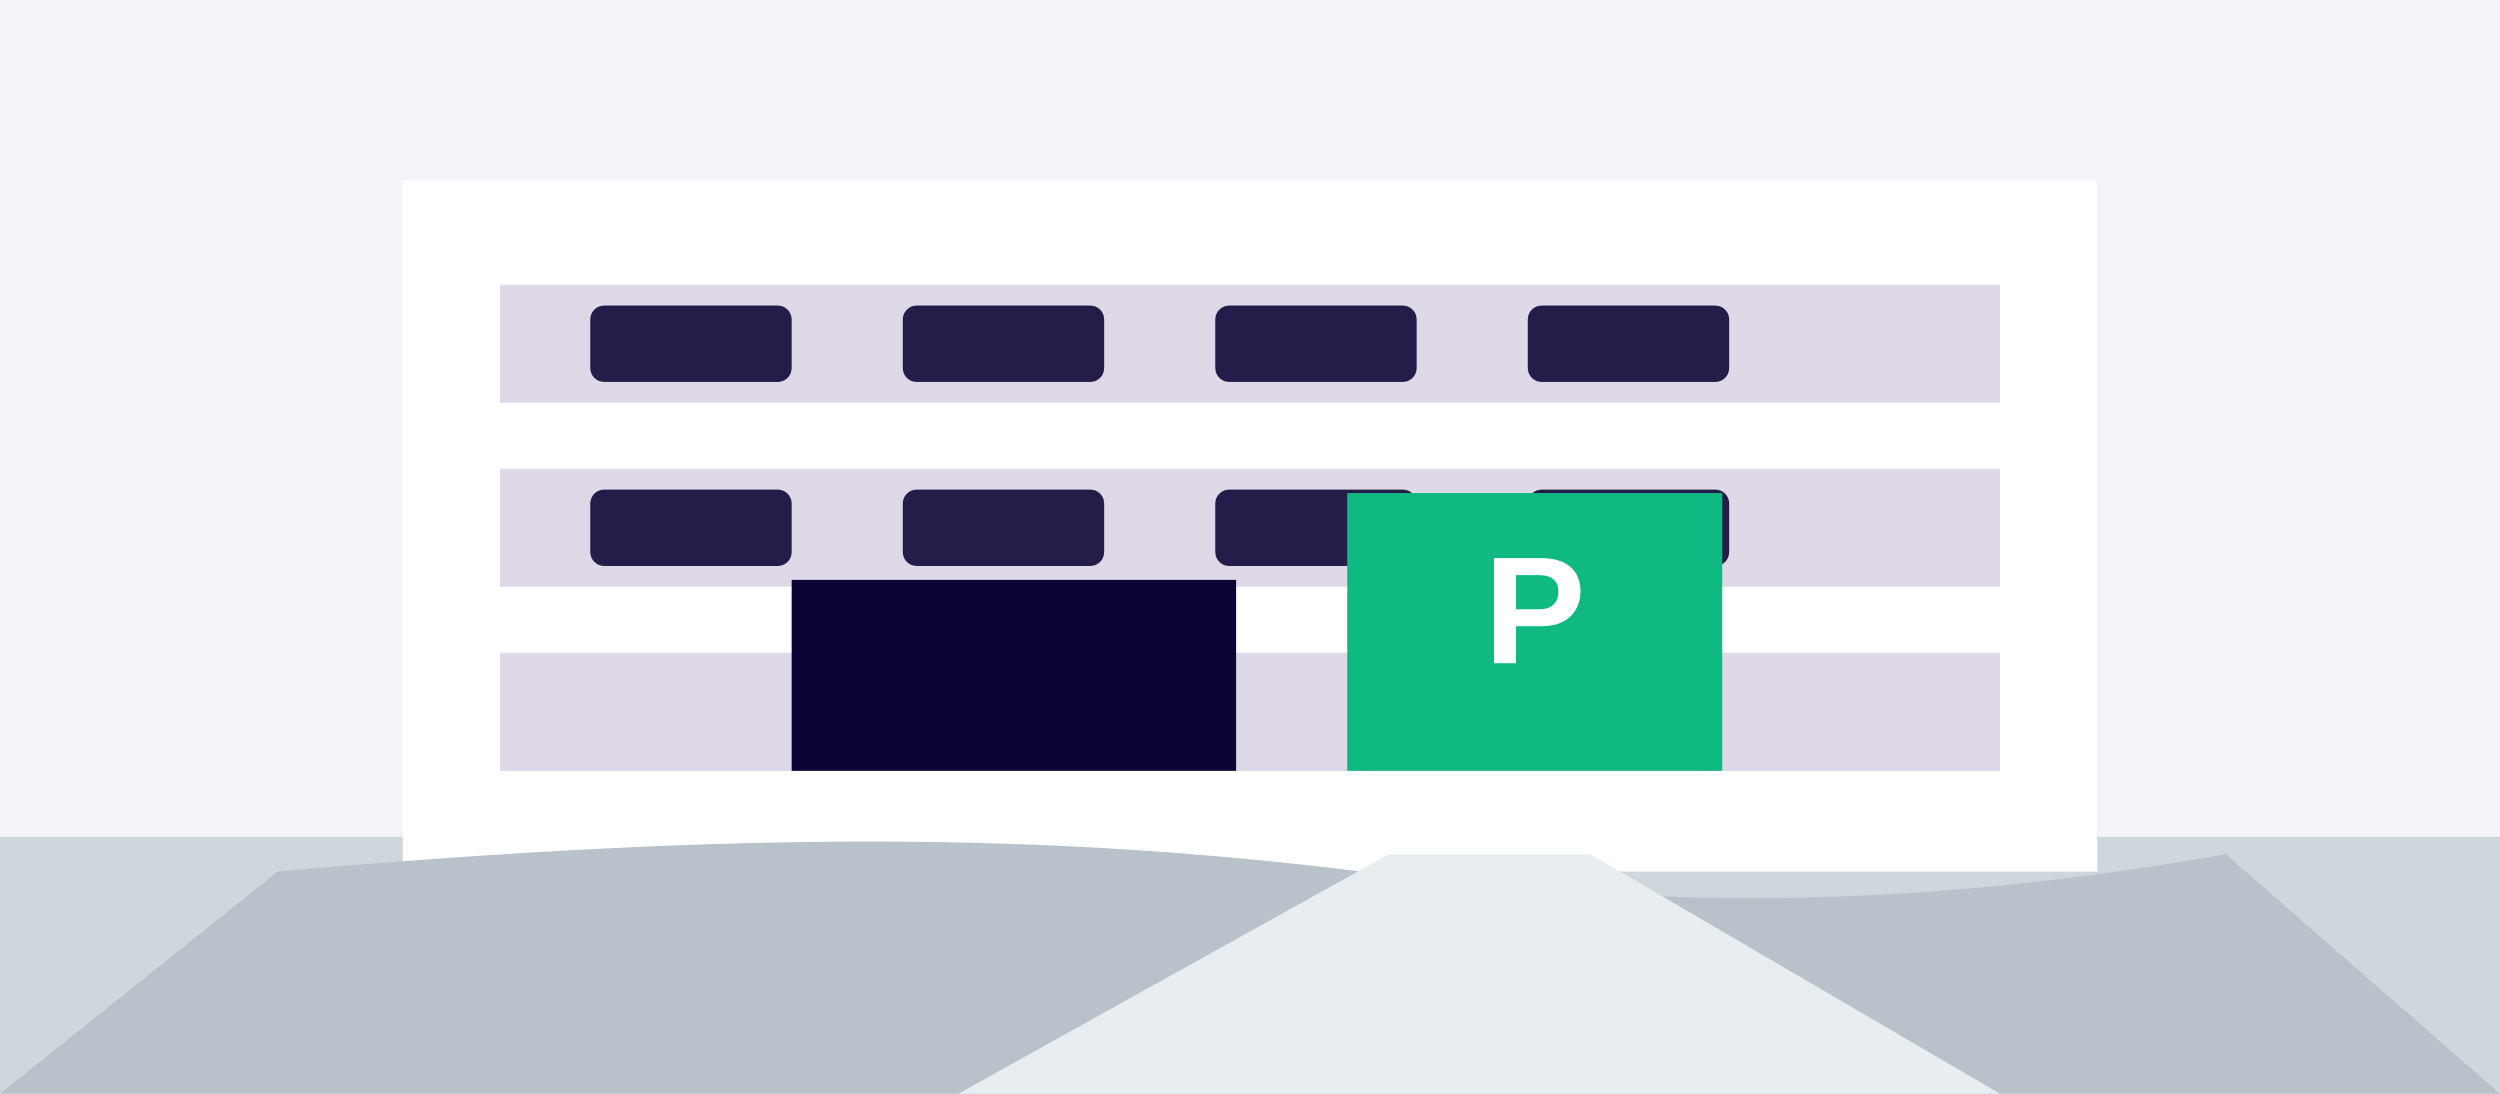
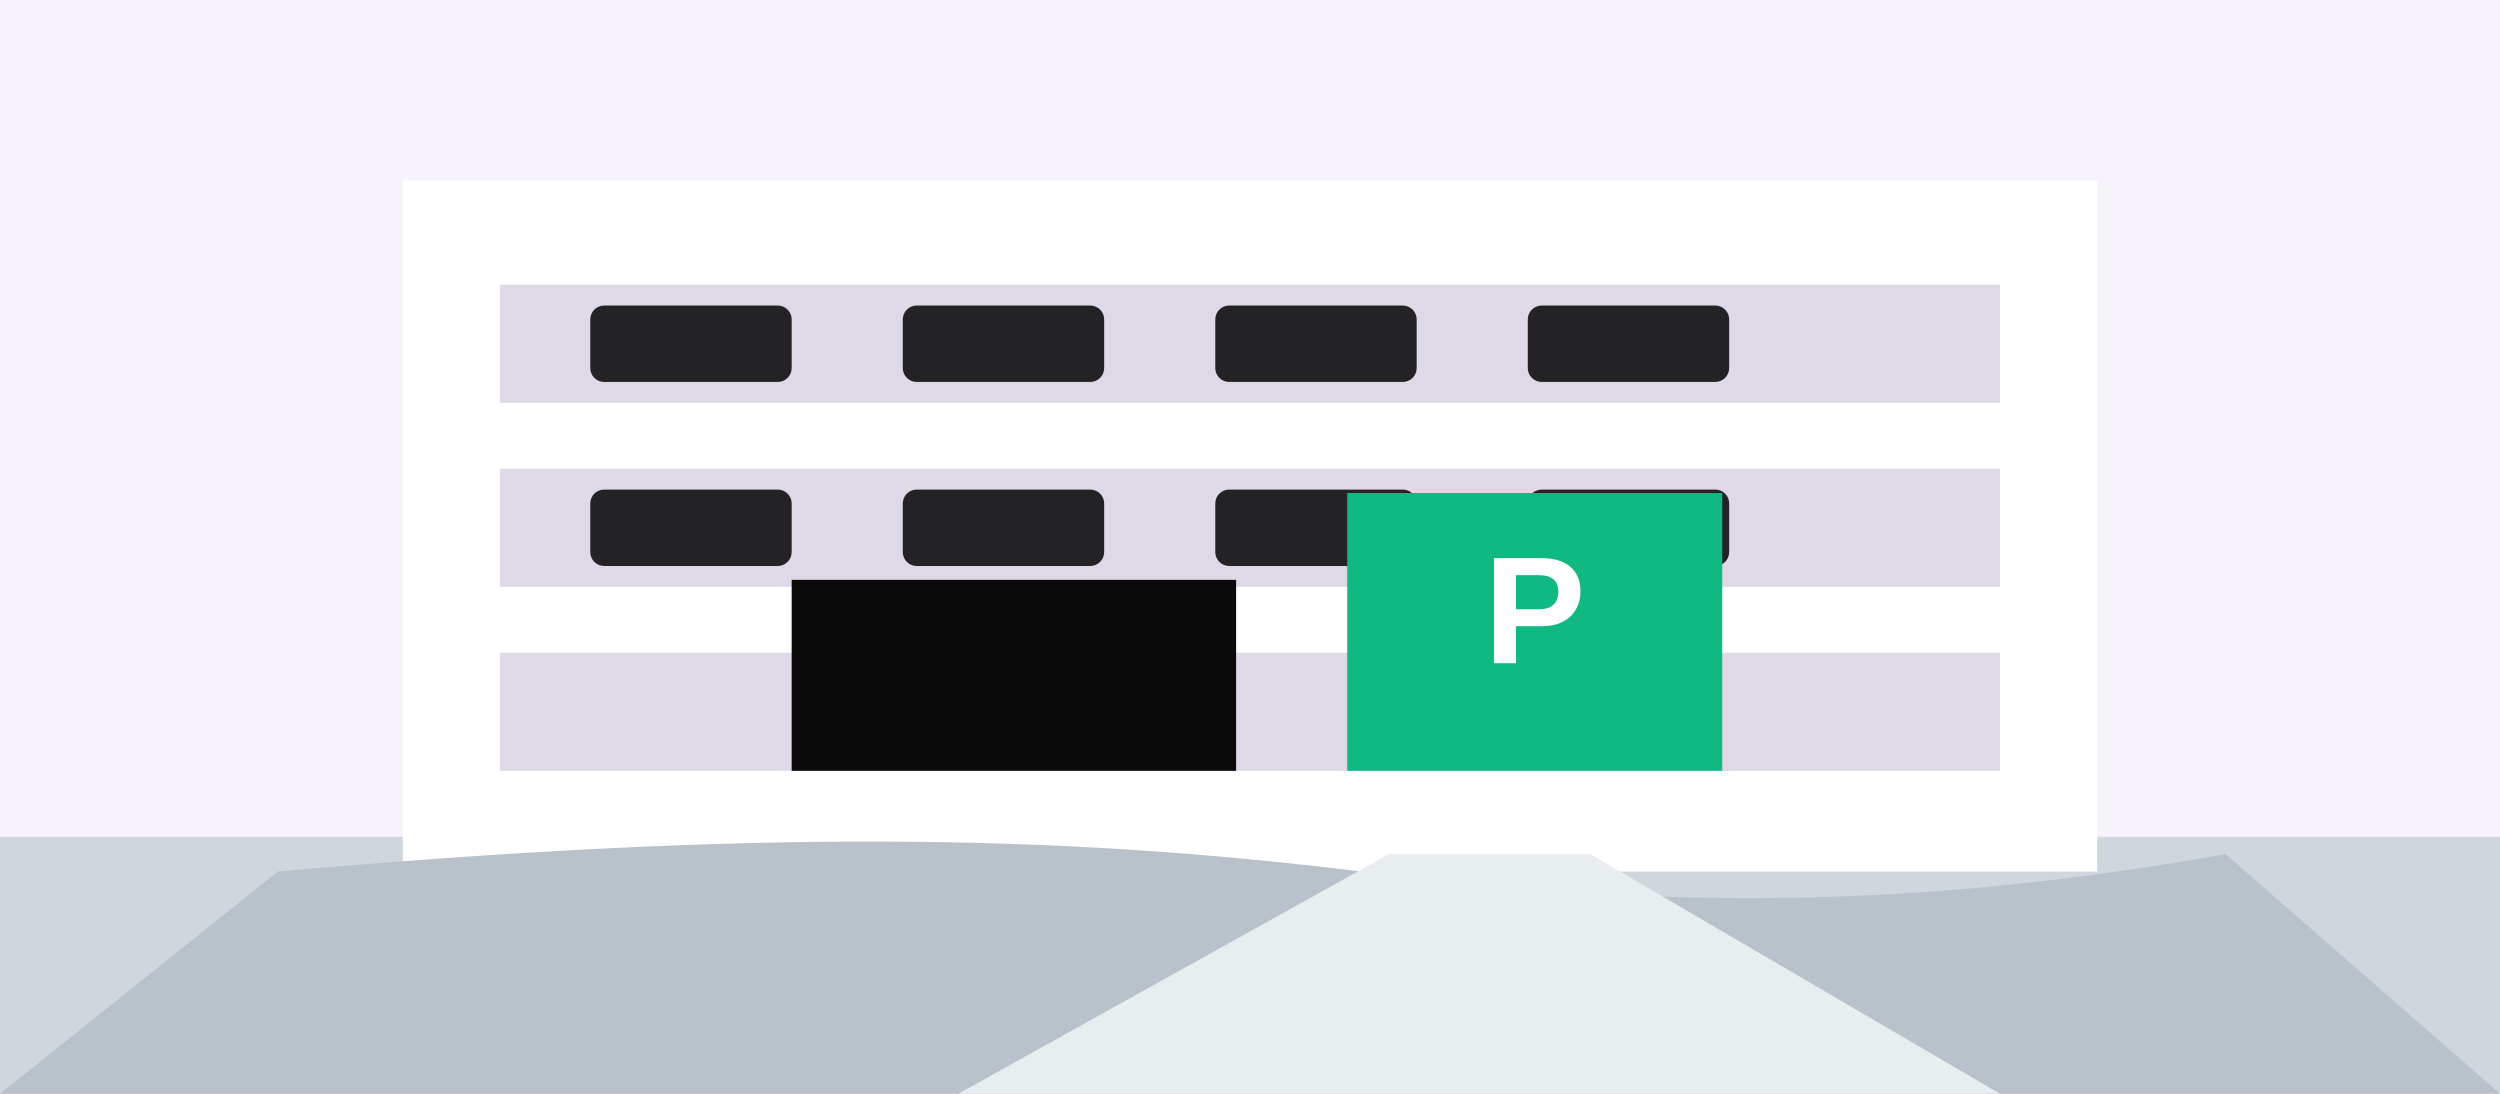
<svg xmlns="http://www.w3.org/2000/svg" viewBox="0 0 720 315" role="img" aria-labelledby="title desc">
  <rect width="720" height="315" fill="#f7f3fa" />
  <path d="M0 241h720v74H0z" fill="#cfd6dc" />
  <path d="M116 52h488v199H116z" fill="#ffffff" />
  <path d="M144 82h432v34H144zM144 135h432v34H144zM144 188h432v34H144z" fill="#ded8e7" />
-   <g fill="#0a0534" opacity="0.88">
+   <g fill="#0a0a0a" opacity="0.88">
    <rect x="170" y="88" width="58" height="22" rx="4" />
    <rect x="260" y="88" width="58" height="22" rx="4" />
    <rect x="350" y="88" width="58" height="22" rx="4" />
    <rect x="440" y="88" width="58" height="22" rx="4" />
    <rect x="170" y="141" width="58" height="22" rx="4" />
    <rect x="260" y="141" width="58" height="22" rx="4" />
    <rect x="350" y="141" width="58" height="22" rx="4" />
    <rect x="440" y="141" width="58" height="22" rx="4" />
  </g>
-   <path d="M228 222v-55h128v55h-128Z" fill="#0a0534" />
+   <path d="M228 222v-55h128v55h-128Z" fill="#0a0a0a" />
  <path d="M388 222v-80h108v80H388Z" fill="#10b981" />
  <text x="442" y="191" text-anchor="middle" font-family="Arial, sans-serif" font-size="44" font-weight="800" fill="#fff">P</text>
  <path d="M80 251c136-12 223-11 312 0 81 10 153 12 249-5l79 69H0l80-64Z" fill="#b9c2ca" />
  <path d="M276 315 400 246h58l118 69H276Z" fill="#e8edf0" />
</svg>
